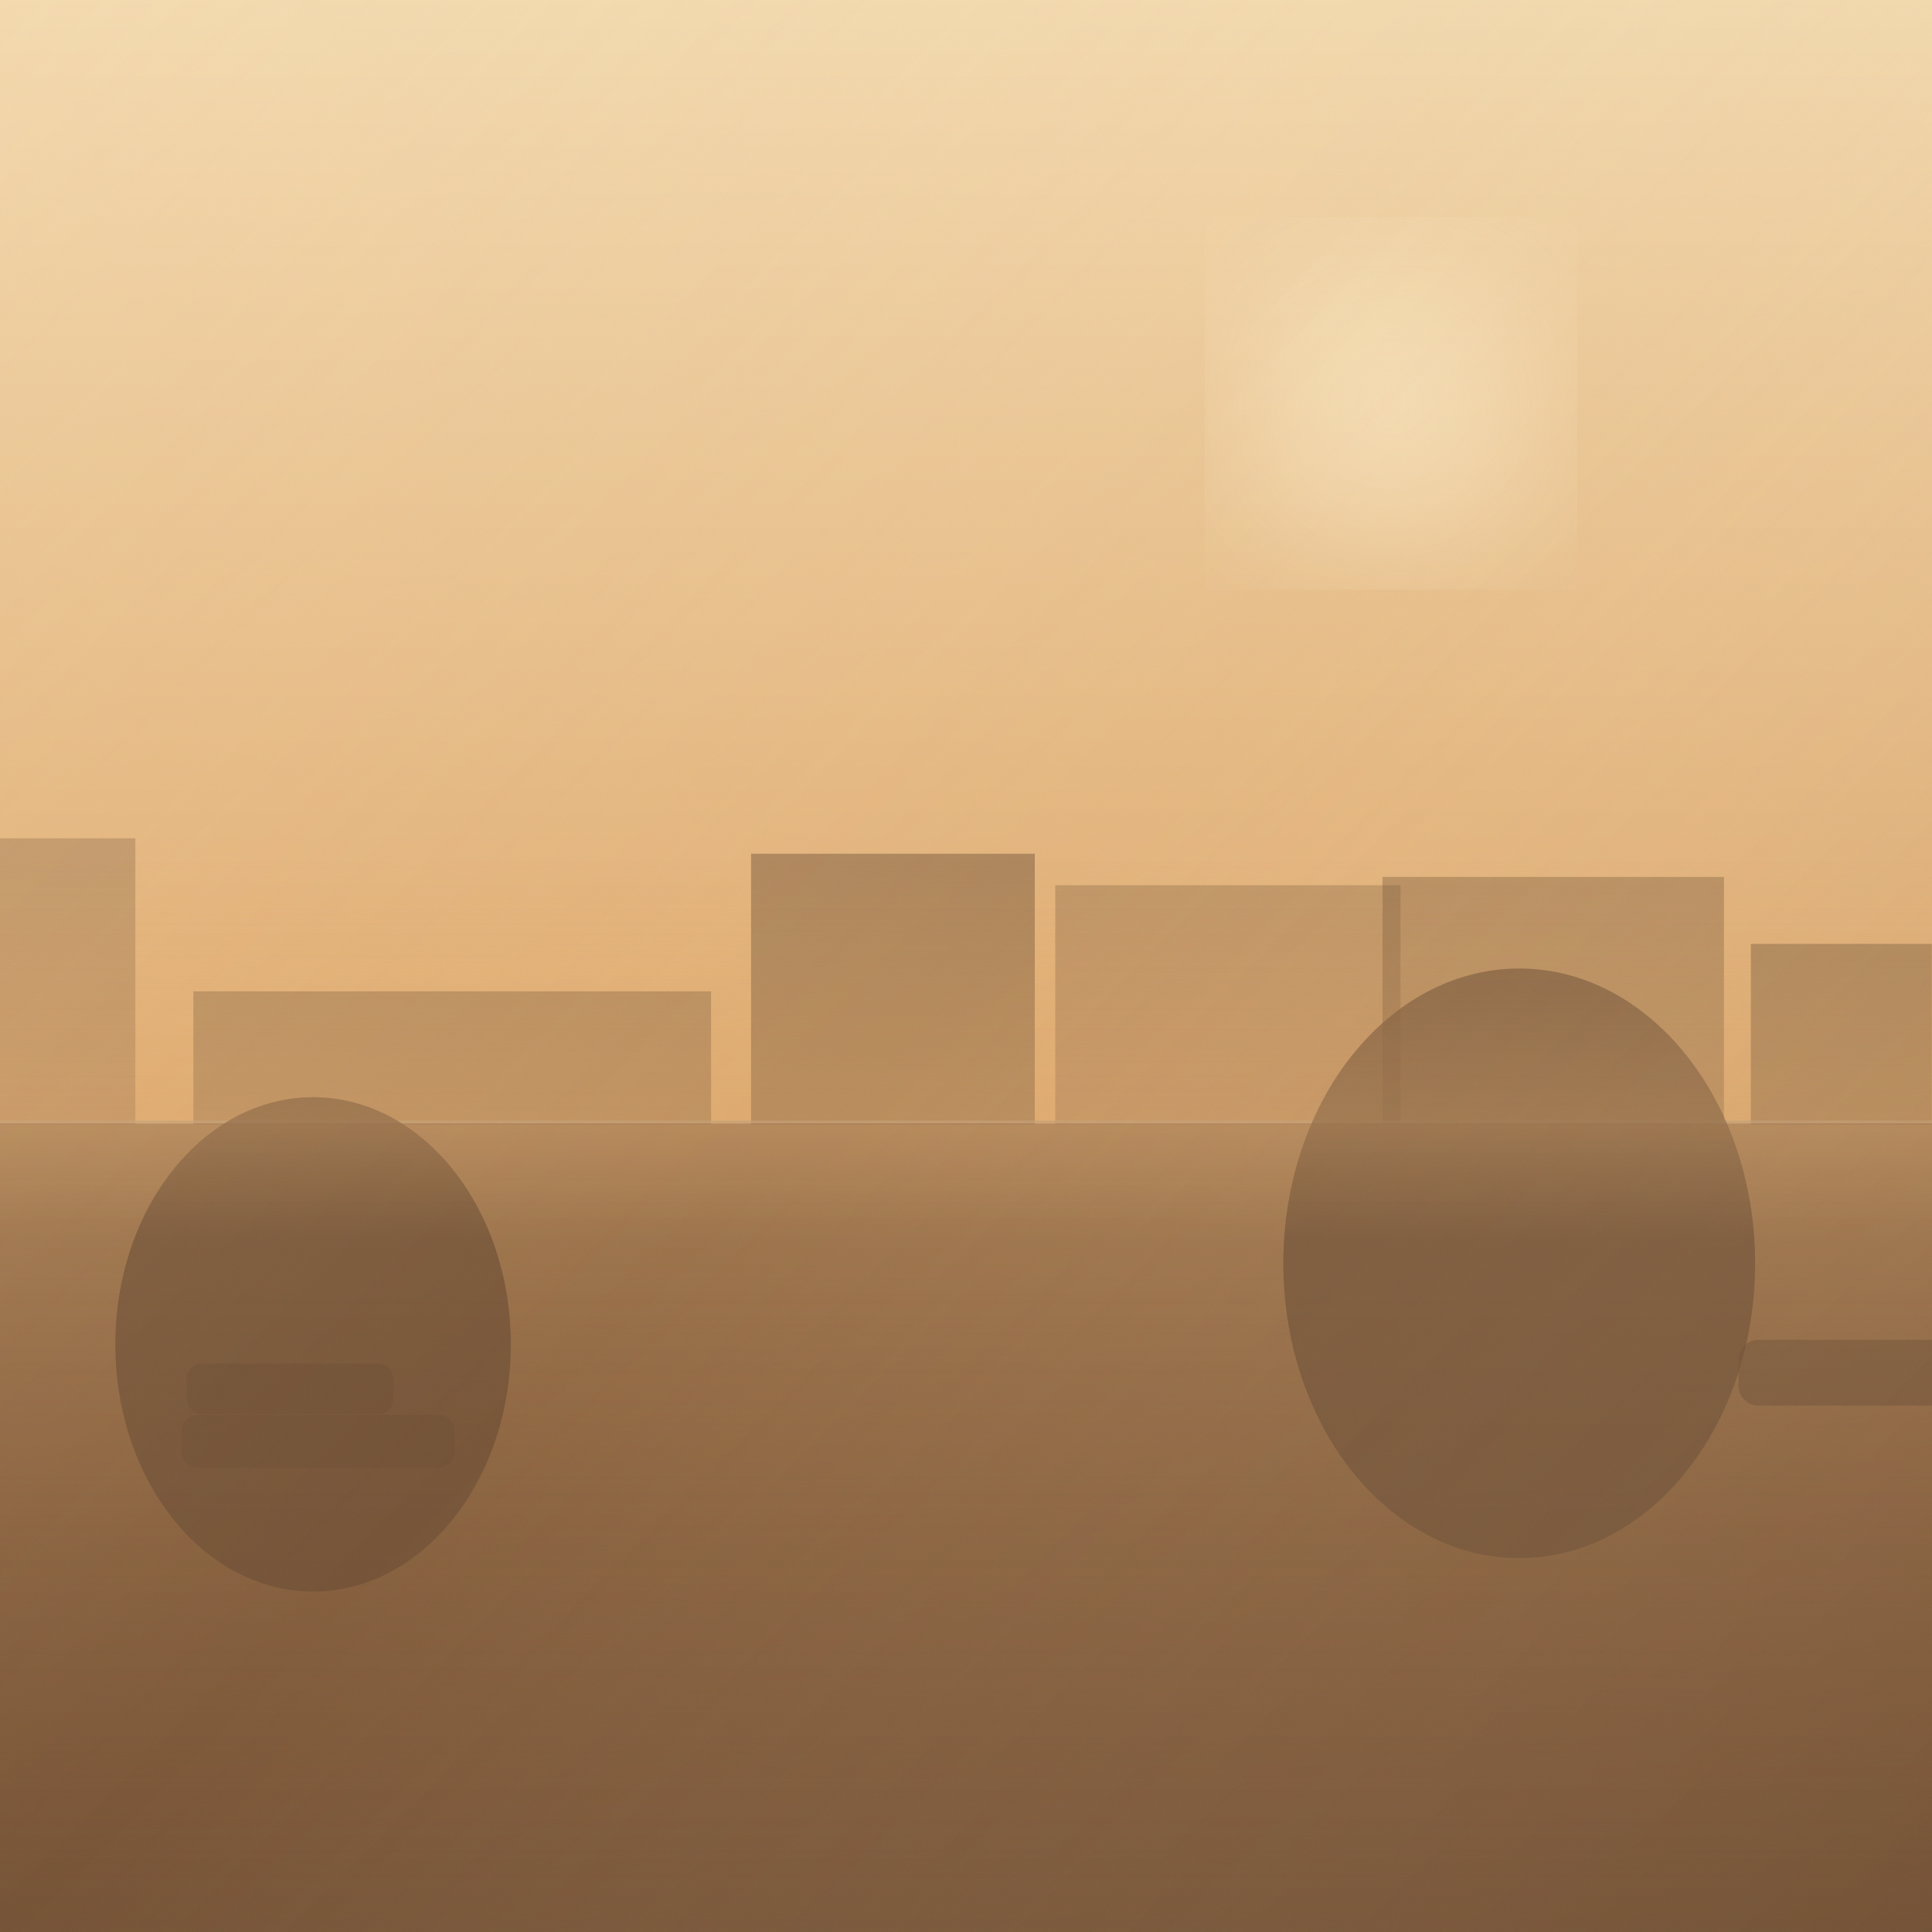
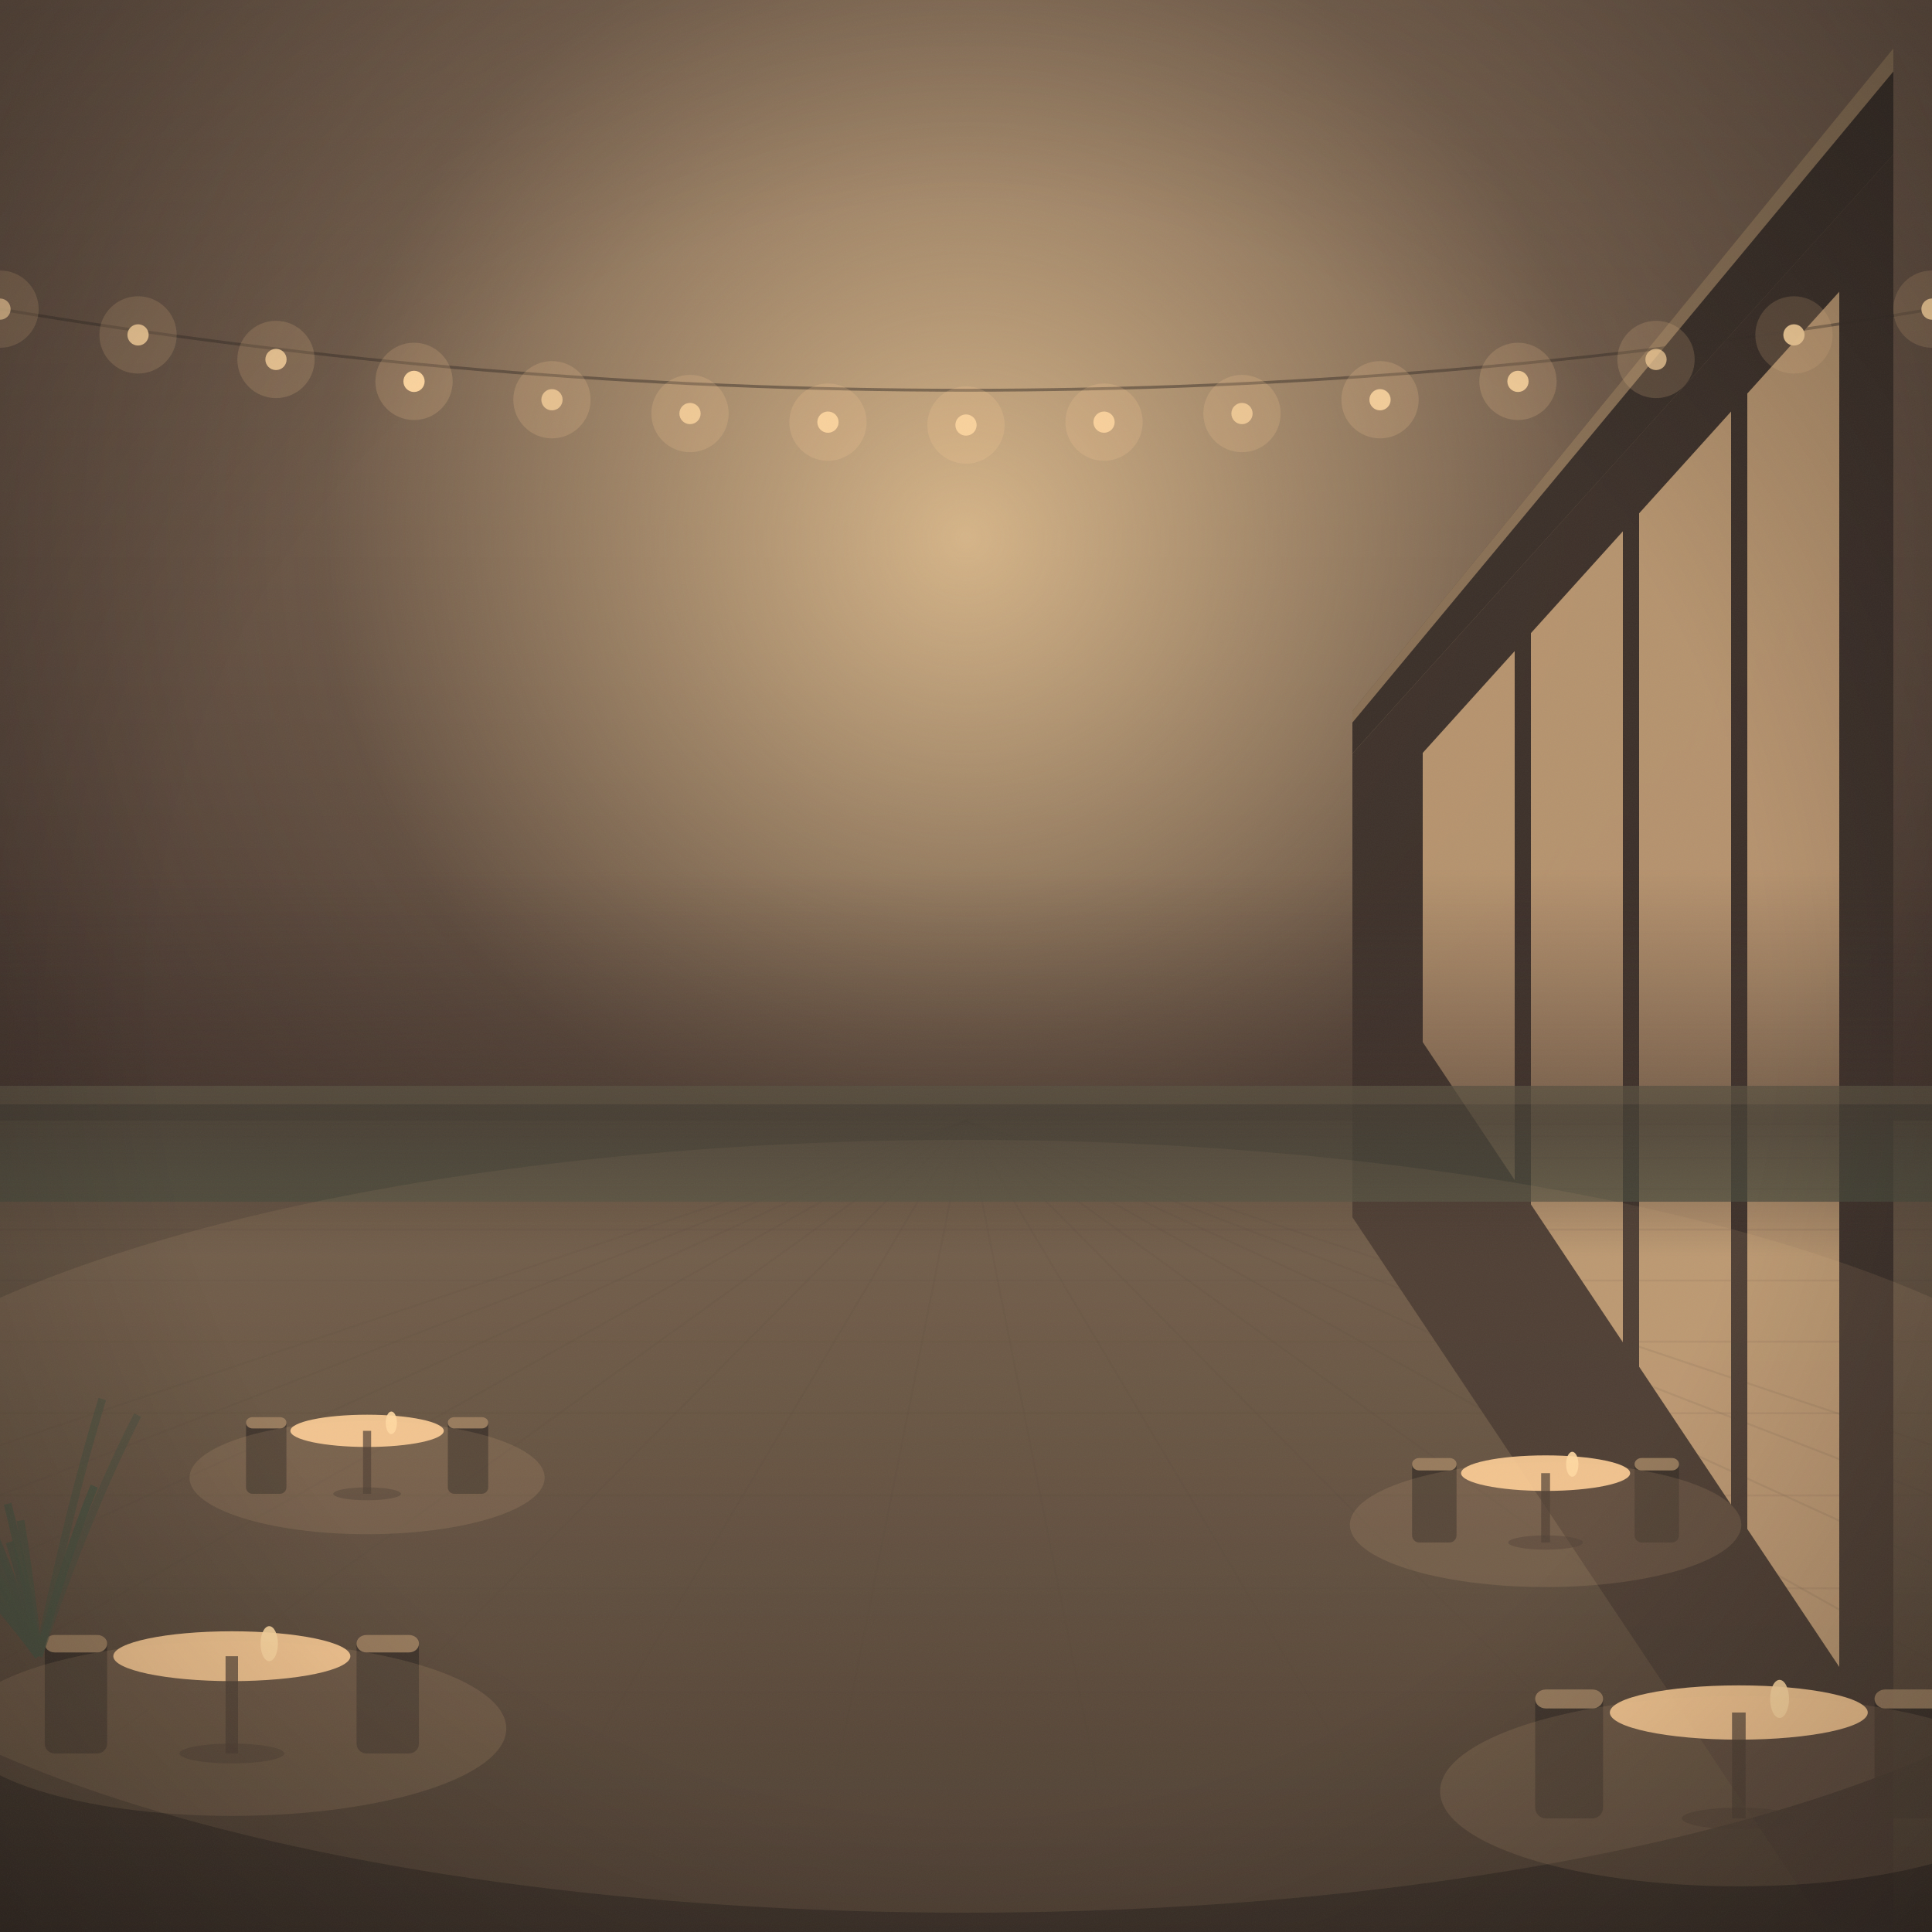
<svg xmlns="http://www.w3.org/2000/svg" viewBox="0 0 2000 2000" width="2000" height="2000" role="img">
  <defs>
    <linearGradient id="sky" x1="0" y1="0" x2="0" y2="1">
-       <stop offset="0%" stop-color="#F3D9AE" />
-       <stop offset="55%" stop-color="#E0AC71" />
-       <stop offset="100%" stop-color="#B87642" />
+       <stop offset="0%" stop-color="#6B5647" />
+       <stop offset="58%" stop-color="#42332C" />
+       <stop offset="100%" stop-color="#241B18" />
    </linearGradient>
-     <linearGradient id="ground" x1="0" y1="0" x2="0" y2="1">
-       <stop offset="0%" stop-color="#6E4E33" stop-opacity="0.5" />
-       <stop offset="100%" stop-color="#6E4E33" stop-opacity="0.92" />
+     <linearGradient id="floor" x1="0" y1="0" x2="0" y2="1">
+       <stop offset="0%" stop-color="#6B5947" />
+       <stop offset="100%" stop-color="#3A2F27" />
    </linearGradient>
    <linearGradient id="water" x1="0" y1="0" x2="0" y2="1">
-       <stop offset="0%" stop-color="#E0AC71" stop-opacity="0.85" />
-       <stop offset="100%" stop-color="#B87642" stop-opacity="0.95" />
+       <stop offset="0%" stop-color="#5A4A3C" />
+       <stop offset="100%" stop-color="#33291F" />
    </linearGradient>
+     <radialGradient id="glow" cx="0.5" cy="0.28" r="0.55">
+       <stop offset="0%" stop-color="#FFD9A2" stop-opacity="0.75" />
+       <stop offset="60%" stop-color="#FFD9A2" stop-opacity="0.12" />
+       <stop offset="100%" stop-color="#FFD9A2" stop-opacity="0" />
+     </radialGradient>
    <linearGradient id="haze" x1="0" y1="0" x2="0" y2="1">
-       <stop offset="0%" stop-color="#E0AC71" stop-opacity="0" />
-       <stop offset="70%" stop-color="#E0AC71" stop-opacity="0.3" />
-       <stop offset="100%" stop-color="#E0AC71" stop-opacity="0" />
+       <stop offset="0%" stop-color="#42332C" stop-opacity="0" />
+       <stop offset="65%" stop-color="#42332C" stop-opacity="0.55" />
+       <stop offset="100%" stop-color="#42332C" stop-opacity="0" />
    </linearGradient>
-     <linearGradient id="sweep" x1="0" y1="0" x2="1" y2="1">
-       <stop offset="0%" stop-color="#FFE3B8" stop-opacity="0.14" />
-       <stop offset="50%" stop-color="#FFE3B8" stop-opacity="0" />
-       <stop offset="100%" stop-color="#6E4E33" stop-opacity="0.2" />
-     </linearGradient>
-     <filter id="soft">
-       <feGaussianBlur stdDeviation="90.0" />
-     </filter>
+     <radialGradient id="vignette" cx="0.5" cy="0.52" r="0.75">
+       <stop offset="55%" stop-color="#000000" stop-opacity="0" />
+       <stop offset="100%" stop-color="#000000" stop-opacity="0.34" />
+     </radialGradient>
    <filter id="grain">
      <feTurbulence type="fractalNoise" baseFrequency="0.9" numOctaves="3" />
    </filter>
  </defs>
  <rect width="2000" height="2000" fill="url(#sky)" />
-   <circle cx="1440" cy="417.6" r="160" fill="#FFF0CE" opacity="0.55" filter="url(#soft)" />
-   <rect x="-100.0" y="867.8" width="240.1" height="296.2" fill="#6E4E33" opacity="0.30" />
-   <rect x="200.2" y="1026.2" width="535.9" height="137.8" fill="#6E4E33" opacity="0.38" />
-   <rect x="777.5" y="883.8" width="293.7" height="280.2" fill="#6E4E33" opacity="0.46" />
-   <rect x="1092.4" y="916.4" width="357.4" height="247.6" fill="#6E4E33" opacity="0.30" />
-   <rect x="1431.2" y="907.8" width="353.4" height="256.2" fill="#6E4E33" opacity="0.38" />
-   <rect x="1812.5" y="977.1" width="187.3" height="186.9" fill="#6E4E33" opacity="0.46" />
-   <rect x="2036.2" y="907.9" width="276.1" height="256.1" fill="#6E4E33" opacity="0.30" />
-   <rect x="0" y="1160" width="2000" height="840" fill="url(#ground)" />
-   <rect x="0" y="1160.0" width="2000" height="3" fill="#FFE3B8" opacity="0.35" />
-   <rect x="188.0" y="1464.7" width="282.6" height="54.6" rx="16.4" fill="#6E4E33" opacity="0.55" />
-   <rect x="1799.7" y="1387.0" width="268.8" height="68.0" rx="20.4" fill="#6E4E33" opacity="0.55" />
-   <rect x="193.2" y="1411.6" width="214.0" height="52.3" rx="15.7" fill="#6E4E33" opacity="0.55" />
-   <ellipse cx="324.1" cy="1391.7" rx="204.7" ry="255.9" fill="#6E4E33" opacity="0.72" />
-   <ellipse cx="1572.7" cy="1307.8" rx="244.2" ry="305.2" fill="#6E4E33" opacity="0.72" />
-   <rect x="0" y="880" width="2000" height="400" fill="url(#haze)" />
-   <rect x="0" y="0" width="2000" height="2000" fill="url(#sweep)" />
-   <rect x="0" y="0" width="2000" height="2000" filter="url(#grain)" opacity="0.05" />
+   <rect width="2000" height="2000" fill="url(#glow)" />
+   <rect x="0" y="1160.0" width="2000" height="840.0" fill="url(#floor)" />
+   <g>
+     <path d="M 1960.0 160.0 L 1400.0 780.0 L 1400.0 1260.0 L 1960.0 2100.0 Z" fill="#3A2F28" opacity="0.94" />
+     <path d="M 1904.0 302.0 L 1808.8 407.4 L 1808.8 1582.8 L 1904.0 1725.6 Z" fill="#FFCF97" opacity="0.62" />
+     <path d="M 1792.0 426.0 L 1696.8 531.4 L 1696.8 1414.8 L 1792.0 1557.6 Z" fill="#FFCF97" opacity="0.62" />
+     <path d="M 1680.0 550.0 L 1584.8 655.4 L 1584.8 1246.8 L 1680.0 1389.6 Z" fill="#FFCF97" opacity="0.62" />
+     <path d="M 1568.0 674.0 L 1472.8 779.4 L 1472.8 1078.8 L 1568.0 1221.6 Z" fill="#FFCF97" opacity="0.62" />
+     <path d="M 1960.0 50.0 L 1400.0 736.0 L 1400.0 780.0 L 1960.0 160.0 Z" fill="#3A2F28" opacity="0.99" />
+     <path d="M 1960.0 50.0 L 1400.0 736.0 L 1400.0 748.0 L 1960.0 74.0 Z" fill="#FFCF97" opacity="0.4" />
+   </g>
+   <line x1="-1500.0" y1="2000.0" x2="1000.0" y2="1160.0" stroke="#3A2F28" stroke-width="2" opacity="0.1" />
+   <line x1="-1166.7" y1="2000.0" x2="1000.0" y2="1160.0" stroke="#3A2F28" stroke-width="2" opacity="0.1" />
+   <line x1="-833.3" y1="2000.0" x2="1000.0" y2="1160.0" stroke="#3A2F28" stroke-width="2" opacity="0.1" />
+   <line x1="-500.0" y1="2000.0" x2="1000.0" y2="1160.0" stroke="#3A2F28" stroke-width="2" opacity="0.1" />
+   <line x1="-166.7" y1="2000.0" x2="1000.0" y2="1160.0" stroke="#3A2F28" stroke-width="2" opacity="0.1" />
+   <line x1="166.7" y1="2000.0" x2="1000.0" y2="1160.0" stroke="#3A2F28" stroke-width="2" opacity="0.1" />
+   <line x1="500.0" y1="2000.0" x2="1000.0" y2="1160.0" stroke="#3A2F28" stroke-width="2" opacity="0.1" />
+   <line x1="833.3" y1="2000.0" x2="1000.0" y2="1160.0" stroke="#3A2F28" stroke-width="2" opacity="0.1" />
+   <line x1="1166.7" y1="2000.0" x2="1000.0" y2="1160.0" stroke="#3A2F28" stroke-width="2" opacity="0.1" />
+   <line x1="1500.0" y1="2000.0" x2="1000.0" y2="1160.0" stroke="#3A2F28" stroke-width="2" opacity="0.1" />
+   <line x1="1833.3" y1="2000.0" x2="1000.0" y2="1160.0" stroke="#3A2F28" stroke-width="2" opacity="0.1" />
+   <line x1="2166.7" y1="2000.0" x2="1000.0" y2="1160.0" stroke="#3A2F28" stroke-width="2" opacity="0.1" />
+   <line x1="2500.0" y1="2000.0" x2="1000.0" y2="1160.0" stroke="#3A2F28" stroke-width="2" opacity="0.1" />
+   <line x1="2833.3" y1="2000.0" x2="1000.0" y2="1160.0" stroke="#3A2F28" stroke-width="2" opacity="0.1" />
+   <line x1="3166.7" y1="2000.0" x2="1000.0" y2="1160.0" stroke="#3A2F28" stroke-width="2" opacity="0.1" />
+   <line x1="3500.0" y1="2000.0" x2="1000.0" y2="1160.0" stroke="#3A2F28" stroke-width="2" opacity="0.1" />
+   <line x1="0" y1="1163.8" x2="2000" y2="1163.8" stroke="#3A2F28" stroke-width="2" opacity="0.085" />
+   <line x1="0" y1="1176.5" x2="2000" y2="1176.5" stroke="#3A2F28" stroke-width="2" opacity="0.085" />
+   <line x1="0" y1="1198.6" x2="2000" y2="1198.6" stroke="#3A2F28" stroke-width="2" opacity="0.085" />
+   <line x1="0" y1="1230.7" x2="2000" y2="1230.7" stroke="#3A2F28" stroke-width="2" opacity="0.085" />
+   <line x1="0" y1="1272.9" x2="2000" y2="1272.9" stroke="#3A2F28" stroke-width="2" opacity="0.085" />
+   <line x1="0" y1="1325.6" x2="2000" y2="1325.6" stroke="#3A2F28" stroke-width="2" opacity="0.085" />
+   <line x1="0" y1="1388.9" x2="2000" y2="1388.9" stroke="#3A2F28" stroke-width="2" opacity="0.085" />
+   <line x1="0" y1="1463.0" x2="2000" y2="1463.0" stroke="#3A2F28" stroke-width="2" opacity="0.085" />
+   <line x1="0" y1="1548.1" x2="2000" y2="1548.1" stroke="#3A2F28" stroke-width="2" opacity="0.085" />
+   <line x1="0" y1="1644.2" x2="2000" y2="1644.2" stroke="#3A2F28" stroke-width="2" opacity="0.085" />
+   <line x1="0" y1="1751.5" x2="2000" y2="1751.5" stroke="#3A2F28" stroke-width="2" opacity="0.085" />
+   <line x1="0" y1="1870.0" x2="2000" y2="1870.0" stroke="#3A2F28" stroke-width="2" opacity="0.085" />
+   <line x1="0" y1="2000.0" x2="2000" y2="2000.0" stroke="#3A2F28" stroke-width="2" opacity="0.085" />
+   <g>
+     <rect x="-20" y="1124.0" width="2040" height="120.0" rx="14.4" fill="#4C5140" opacity="0.7" />
+     <rect x="-20" y="1124.0" width="2040" height="19.2" fill="#FFD9A2" opacity="0.14" />
+   </g>
+   <g>
+     <ellipse cx="1000.0" cy="1580.0" rx="1240.0" ry="400.0" fill="#FFCF97" opacity="0.1" />
+     <path d="M 0 320.0 Q 1000.0 488.0 2000 320.0" stroke="#3A2F28" stroke-width="3" fill="none" opacity="0.5" />
+     <circle cx="0.0" cy="320.0" r="11.0" fill="#FFD9A2" opacity="0.78" />
+     <circle cx="0.0" cy="320.0" r="40.0" fill="#FFCF97" opacity="0.18" />
+     <circle cx="142.9" cy="346.7" r="11.0" fill="#FFD9A2" opacity="0.94" />
+     <circle cx="142.9" cy="346.7" r="40.0" fill="#FFCF97" opacity="0.18" />
+     <circle cx="285.7" cy="372.1" r="11.0" fill="#FFD9A2" opacity="0.88" />
+     <circle cx="285.7" cy="372.1" r="40.0" fill="#FFCF97" opacity="0.18" />
+     <circle cx="428.6" cy="394.8" r="11.0" fill="#FFD9A2" opacity="0.98" />
+     <circle cx="428.6" cy="394.8" r="40.0" fill="#FFCF97" opacity="0.18" />
+     <circle cx="571.4" cy="413.8" r="11.0" fill="#FFD9A2" opacity="0.71" />
+     <circle cx="571.4" cy="413.8" r="40.0" fill="#FFCF97" opacity="0.18" />
+     <circle cx="714.3" cy="428.1" r="11.0" fill="#FFD9A2" opacity="0.77" />
+     <circle cx="714.3" cy="428.1" r="40.0" fill="#FFCF97" opacity="0.18" />
+     <circle cx="857.1" cy="437.0" r="11.0" fill="#FFD9A2" opacity="0.89" />
+     <circle cx="857.1" cy="437.0" r="40.0" fill="#FFCF97" opacity="0.18" />
+     <circle cx="1000.0" cy="440.0" r="11.0" fill="#FFD9A2" opacity="0.86" />
+     <circle cx="1000.0" cy="440.0" r="40.0" fill="#FFCF97" opacity="0.18" />
+     <circle cx="1142.9" cy="437.0" r="11.0" fill="#FFD9A2" opacity="0.86" />
+     <circle cx="1142.9" cy="437.0" r="40.0" fill="#FFCF97" opacity="0.18" />
+     <circle cx="1285.7" cy="428.1" r="11.0" fill="#FFD9A2" opacity="0.73" />
+     <circle cx="1285.7" cy="428.1" r="40.0" fill="#FFCF97" opacity="0.18" />
+     <circle cx="1428.6" cy="413.8" r="11.0" fill="#FFD9A2" opacity="0.84" />
+     <circle cx="1428.6" cy="413.8" r="40.0" fill="#FFCF97" opacity="0.18" />
+     <circle cx="1571.4" cy="394.8" r="11.0" fill="#FFD9A2" opacity="0.85" />
+     <circle cx="1571.4" cy="394.8" r="40.0" fill="#FFCF97" opacity="0.18" />
+     <circle cx="1714.3" cy="372.1" r="11.0" fill="#FFD9A2" opacity="0.76" />
+     <circle cx="1714.3" cy="372.1" r="40.0" fill="#FFCF97" opacity="0.18" />
+     <circle cx="1857.1" cy="346.7" r="11.0" fill="#FFD9A2" opacity="0.98" />
+     <circle cx="1857.1" cy="346.7" r="40.0" fill="#FFCF97" opacity="0.18" />
+     <circle cx="2000.0" cy="320.0" r="11.0" fill="#FFD9A2" opacity="0.98" />
+     <circle cx="2000.0" cy="320.0" r="40.0" fill="#FFCF97" opacity="0.18" />
+   </g>
+   <g>
+     <g>
+       <rect x="254.7" y="1467.0" width="41.8" height="79.4" rx="6.7" fill="#3A2F28" opacity="0.8" />
+       <rect x="254.7" y="1467.0" width="41.8" height="11.7" rx="6.7" fill="#FFCF97" opacity="0.45" />
+     </g>
+     <g>
+       <rect x="463.6" y="1467.0" width="41.8" height="79.4" rx="6.7" fill="#3A2F28" opacity="0.8" />
+       <rect x="463.6" y="1467.0" width="41.8" height="11.7" rx="6.7" fill="#FFCF97" opacity="0.45" />
+     </g>
+     <ellipse cx="380.0" cy="1481.2" rx="79.4" ry="16.7" fill="#FFCF97" opacity="0.9" />
+     <rect x="375.8" y="1481.2" width="8.4" height="65.2" fill="#3A2F28" opacity="0.7" />
+     <ellipse cx="380.0" cy="1546.4" rx="35.1" ry="6.7" fill="#3A2F28" opacity="0.45" />
+     <ellipse cx="405.1" cy="1472.9" rx="5.8" ry="11.7" fill="#FFD9A2" opacity="0.9" />
+     <ellipse cx="380.0" cy="1529.7" rx="183.8" ry="58.5" fill="#FFCF97" opacity="0.12" />
+   </g>
+   <g>
+     <g>
+       <rect x="1461.8" y="1509.3" width="46.0" height="87.5" rx="7.4" fill="#3A2F28" opacity="0.8" />
+       <rect x="1461.8" y="1509.3" width="46.0" height="12.9" rx="7.4" fill="#FFCF97" opacity="0.45" />
+     </g>
+     <g>
+       <rect x="1692.1" y="1509.3" width="46.0" height="87.5" rx="7.4" fill="#3A2F28" opacity="0.8" />
+       <rect x="1692.1" y="1509.3" width="46.0" height="12.9" rx="7.4" fill="#FFCF97" opacity="0.45" />
+     </g>
+     <ellipse cx="1600.0" cy="1525.0" rx="87.5" ry="18.4" fill="#FFCF97" opacity="0.9" />
+     <rect x="1595.4" y="1525.0" width="9.2" height="71.8" fill="#3A2F28" opacity="0.7" />
+     <ellipse cx="1600.0" cy="1596.8" rx="38.7" ry="7.4" fill="#3A2F28" opacity="0.45" />
+     <ellipse cx="1627.6" cy="1515.8" rx="6.4" ry="12.9" fill="#FFD9A2" opacity="0.9" />
+     <ellipse cx="1600.0" cy="1578.4" rx="202.6" ry="64.5" fill="#FFCF97" opacity="0.12" />
+   </g>
+   <g>
+     <g>
+       <rect x="46.3" y="1692.5" width="64.6" height="122.7" rx="10.3" fill="#3A2F28" opacity="0.8" />
+       <rect x="46.3" y="1692.5" width="64.6" height="18.1" rx="10.3" fill="#FFCF97" opacity="0.45" />
+     </g>
+     <g>
+       <rect x="369.1" y="1692.5" width="64.6" height="122.7" rx="10.3" fill="#3A2F28" opacity="0.8" />
+       <rect x="369.1" y="1692.5" width="64.6" height="18.1" rx="10.3" fill="#FFCF97" opacity="0.45" />
+     </g>
+     <ellipse cx="240.0" cy="1714.5" rx="122.7" ry="25.8" fill="#FFCF97" opacity="0.9" />
+     <rect x="233.5" y="1714.5" width="12.9" height="100.7" fill="#3A2F28" opacity="0.7" />
+     <ellipse cx="240.0" cy="1815.2" rx="54.2" ry="10.3" fill="#3A2F28" opacity="0.45" />
+     <ellipse cx="278.7" cy="1701.5" rx="9.0" ry="18.1" fill="#FFD9A2" opacity="0.9" />
+     <ellipse cx="240.0" cy="1789.4" rx="284.1" ry="90.4" fill="#FFCF97" opacity="0.12" />
+   </g>
+   <g>
+     <g>
+       <rect x="1589.2" y="1748.9" width="70.3" height="133.5" rx="11.2" fill="#3A2F28" opacity="0.8" />
+       <rect x="1589.2" y="1748.9" width="70.3" height="19.7" rx="11.2" fill="#FFCF97" opacity="0.45" />
+     </g>
+     <g>
+       <rect x="1940.5" y="1748.9" width="70.3" height="133.5" rx="11.2" fill="#3A2F28" opacity="0.8" />
+       <rect x="1940.5" y="1748.9" width="70.3" height="19.7" rx="11.2" fill="#FFCF97" opacity="0.45" />
+     </g>
+     <ellipse cx="1800.0" cy="1772.8" rx="133.5" ry="28.1" fill="#FFCF97" opacity="0.9" />
+     <rect x="1793.0" y="1772.8" width="14.1" height="109.6" fill="#3A2F28" opacity="0.7" />
+     <ellipse cx="1800.0" cy="1882.4" rx="59.0" ry="11.2" fill="#3A2F28" opacity="0.45" />
+     <ellipse cx="1842.2" cy="1758.7" rx="9.8" ry="19.7" fill="#FFD9A2" opacity="0.9" />
+     <ellipse cx="1800.0" cy="1854.3" rx="309.2" ry="98.4" fill="#FFCF97" opacity="0.12" />
+   </g>
+   <g>
+     <path d="M 40.0 1714.4 Q 7.7 1614.6 -24.5 1548.1" stroke="#4C5140" stroke-width="8.1" fill="none" opacity="0.78" />
+     <path d="M 40.0 1714.4 Q -7.7 1645.7 -55.5 1599.9" stroke="#4C5140" stroke-width="8.1" fill="none" opacity="0.79" />
+     <path d="M 40.0 1714.4 Q 2.5 1647.1 -35.1 1602.3" stroke="#4C5140" stroke-width="8.1" fill="none" opacity="0.74" />
+     <path d="M 40.0 1714.4 Q 30.6 1630.2 21.2 1574.0" stroke="#4C5140" stroke-width="8.1" fill="none" opacity="0.75" />
+     <path d="M 40.0 1714.4 Q -19.2 1585.2 -78.4 1499.1" stroke="#4C5140" stroke-width="8.1" fill="none" opacity="0.62" />
+     <path d="M 40.0 1714.4 Q 73.0 1554.7 105.9 1448.3" stroke="#4C5140" stroke-width="8.1" fill="none" opacity="0.63" />
+     <path d="M 40.0 1714.4 Q 25.0 1643.6 9.9 1596.3" stroke="#4C5140" stroke-width="8.1" fill="none" opacity="0.83" />
+     <path d="M 40.0 1714.4 Q 6.3 1619.5 -27.5 1556.2" stroke="#4C5140" stroke-width="8.1" fill="none" opacity="0.52" />
+     <path d="M 40.0 1714.4 Q 91.3 1564.7 142.5 1464.9" stroke="#4C5140" stroke-width="8.1" fill="none" opacity="0.56" />
+     <path d="M 40.0 1714.4 Q -26.9 1579.7 -93.9 1489.9" stroke="#4C5140" stroke-width="8.1" fill="none" opacity="0.70" />
+     <path d="M 40.0 1714.4 Q 68.8 1608.8 97.6 1538.4" stroke="#4C5140" stroke-width="8.1" fill="none" opacity="0.87" />
+     <path d="M 40.0 1714.4 Q -27.1 1589.3 -94.2 1505.8" stroke="#4C5140" stroke-width="8.1" fill="none" opacity="0.68" />
+     <path d="M 40.0 1714.4 Q -27.8 1625.3 -95.6 1565.8" stroke="#4C5140" stroke-width="8.1" fill="none" opacity="0.57" />
+     <path d="M 40.0 1714.4 Q 23.9 1619.8 7.9 1556.7" stroke="#4C5140" stroke-width="8.1" fill="none" opacity="0.78" />
+     <path d="M 40.0 1714.4 Q -15.9 1639.0 -71.8 1588.7" stroke="#4C5140" stroke-width="8.1" fill="none" opacity="0.72" />
+     <path d="M 40.0 1714.4 Q -13.6 1581.6 -67.2 1493.1" stroke="#4C5140" stroke-width="8.1" fill="none" opacity="0.56" />
+   </g>
+   <rect x="0" y="900.0" width="2000" height="400.0" fill="url(#haze)" />
+   <rect width="2000" height="2000" fill="url(#vignette)" />
+   <rect width="2000" height="2000" filter="url(#grain)" opacity="0.045" />
</svg>
